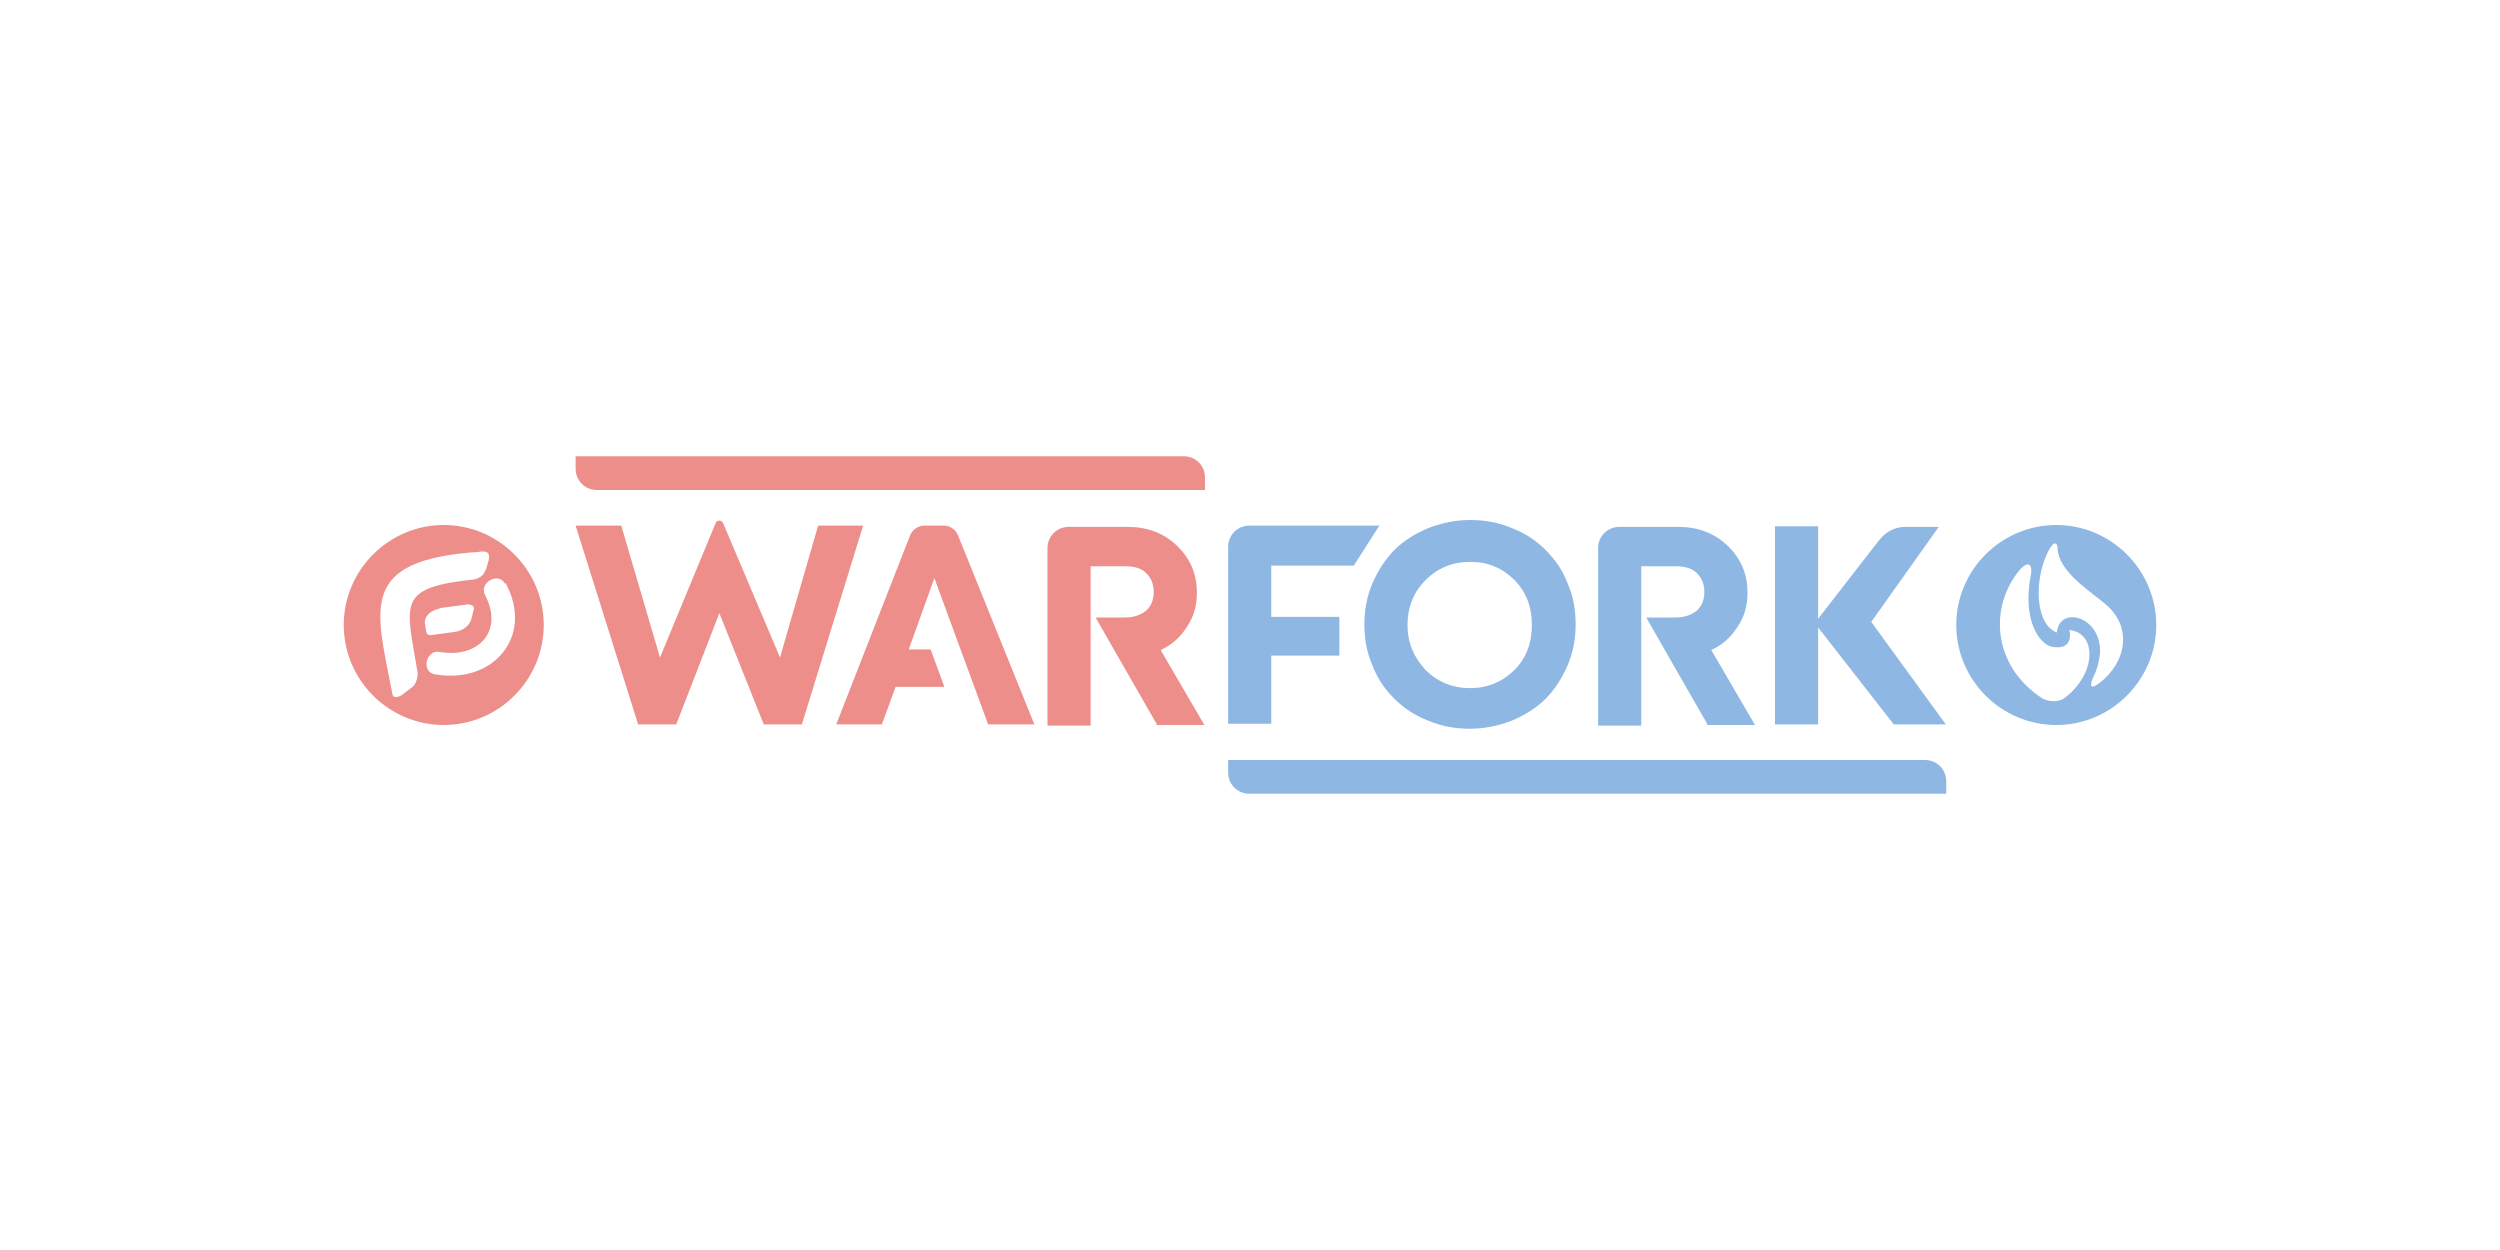
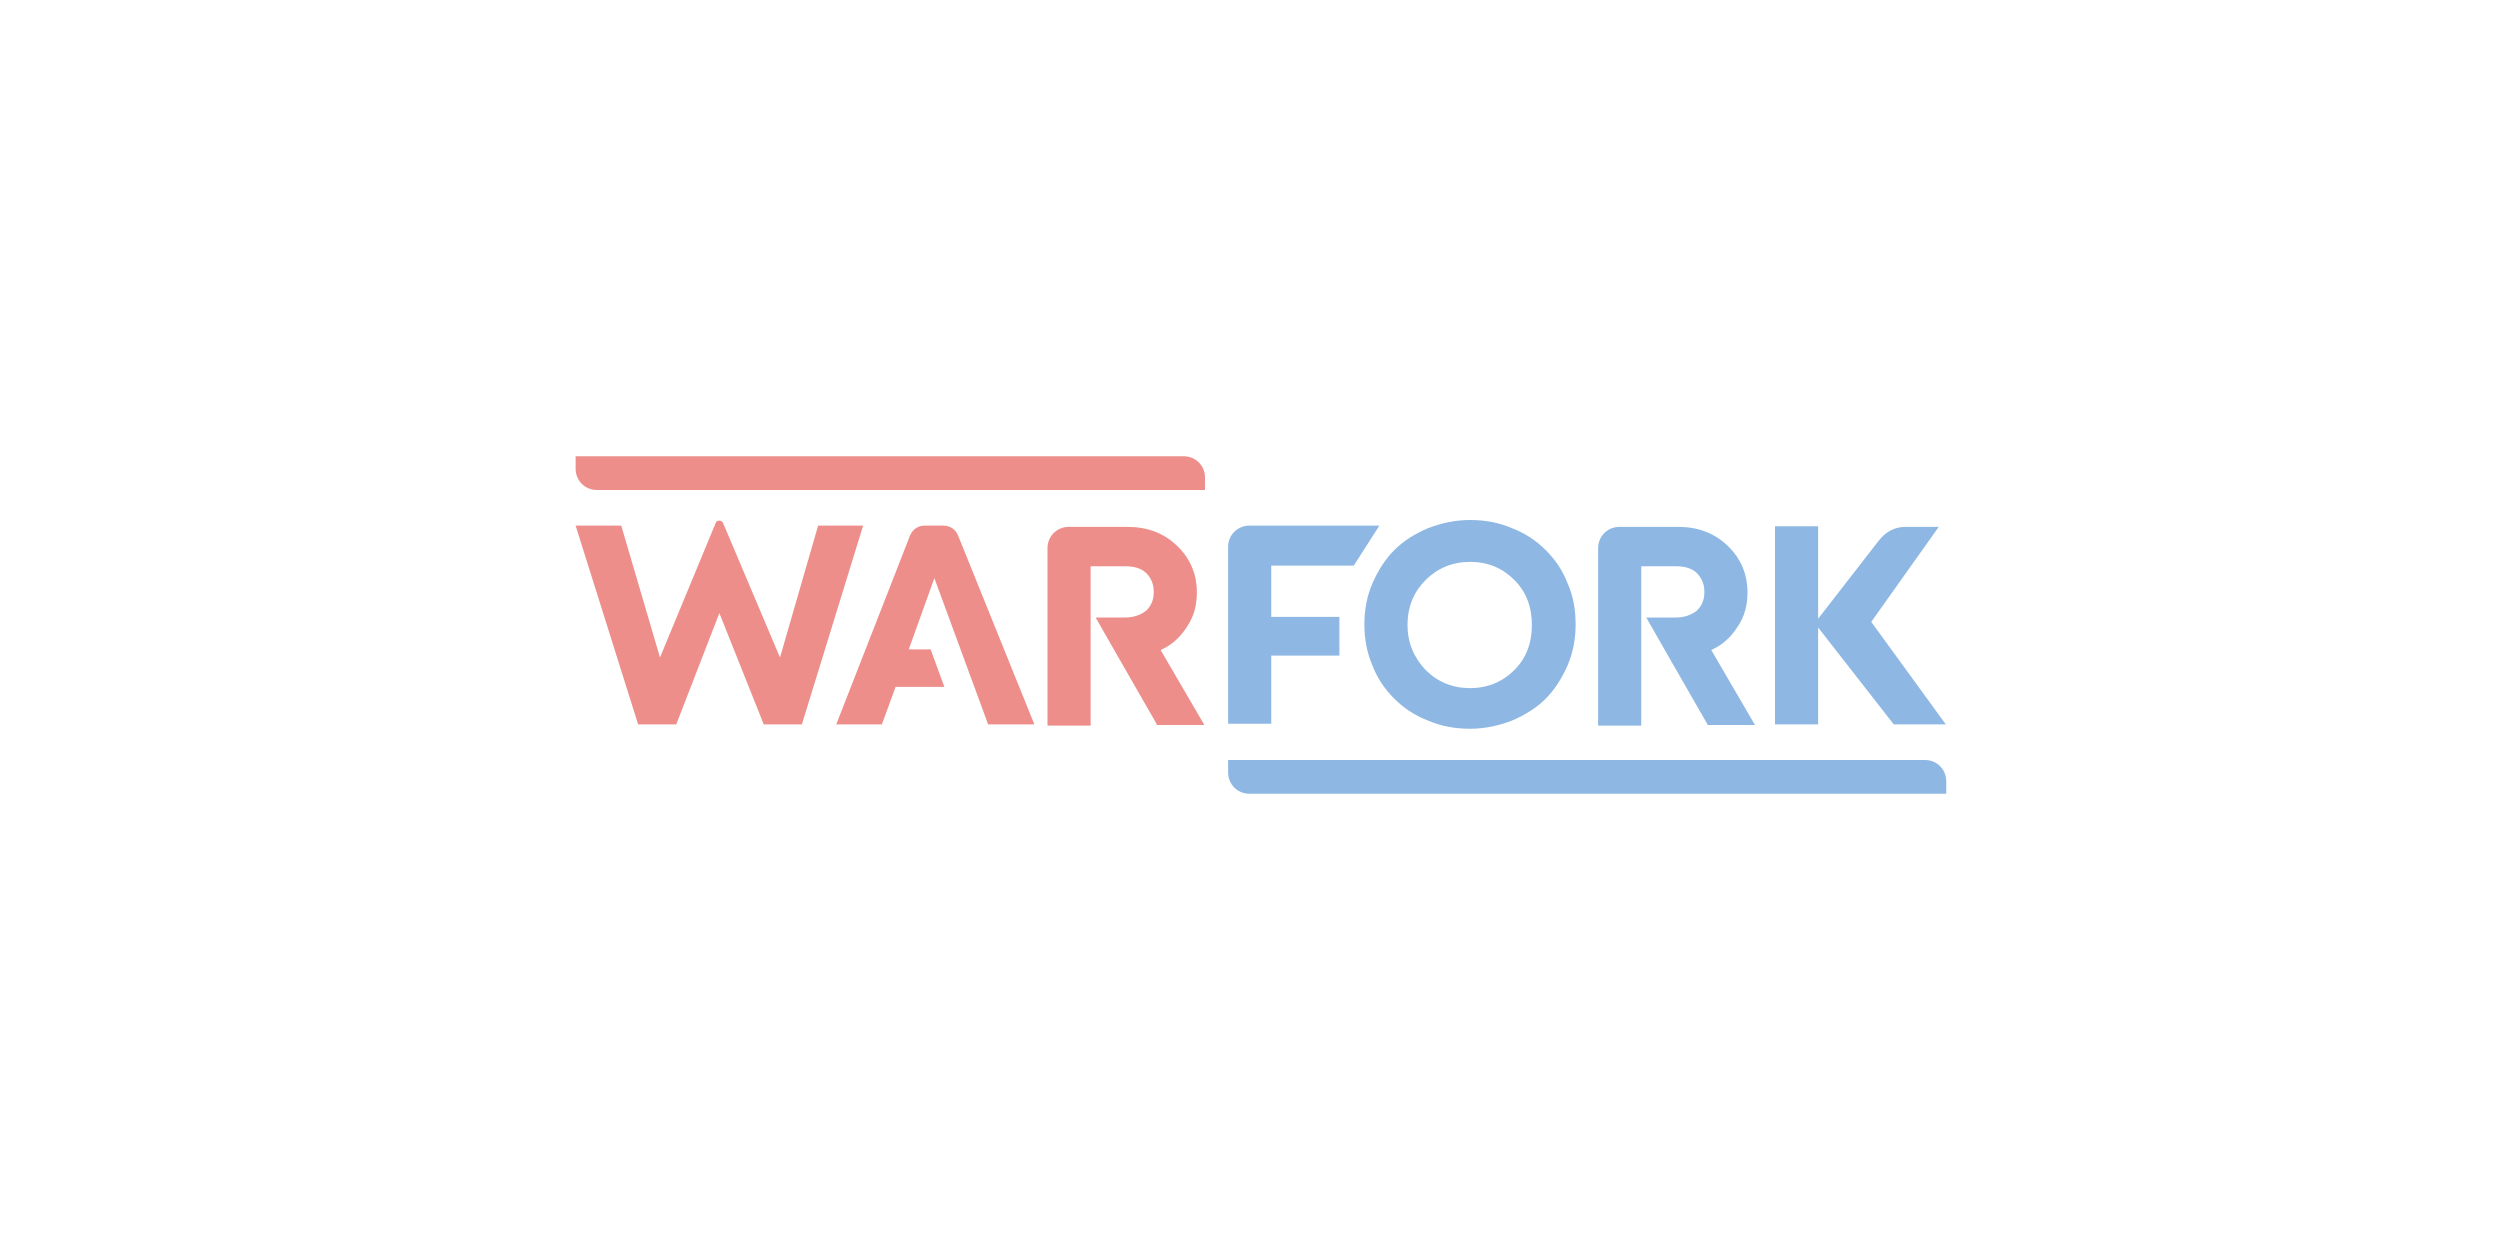
<svg xmlns="http://www.w3.org/2000/svg" xml:space="preserve" width="12in" height="6in" version="1.1" style="shape-rendering:geometricPrecision; text-rendering:geometricPrecision; image-rendering:optimizeQuality; fill-rule:evenodd; clip-rule:evenodd" viewBox="0 0 4000 2000">
  <defs>
    <style type="text/css">
   
    .fil0 {fill:#8EB8E3}
    .fil1 {fill:#ED8E8B}
   
  </style>
  </defs>
  <g id="__x0023_Layer_x0020_1">
    <path class="fil0" d="M3114 1159l-84 0 -121 -155 0 155 -69 0 0 -220 0 -97 21 0 48 0 0 48 0 50 0 50 97 -125c11,-14 25,-22 43,-22l53 0 -108 152 120 165z" />
    <path class="fil0" d="M2732 1159l-62 -108 -36 -63 47 0c14,0 25,-4 34,-11 8,-8 12,-17 12,-30 0,-12 -4,-22 -12,-30 -8,-8 -20,-11 -34,-11l-55 0 0 56 0 27 0 63 0 13 0 96 -69 0 0 -284c0,-19 15,-34 34,-34l94 0c32,0 58,10 79,30 21,20 32,45 32,75 0,21 -5,39 -16,55 -10,16 -24,29 -42,37l70 120 -77 0z" />
    <path class="fil0" d="M2352 1166c-24,0 -46,-4 -67,-13 -21,-8 -39,-20 -54,-35 -15,-15 -27,-32 -35,-53 -9,-21 -13,-42 -13,-66 0,-23 4,-45 13,-66 9,-20 20,-38 35,-53 15,-15 33,-26 54,-35 21,-8 43,-13 67,-13 24,0 46,4 67,13 21,8 39,20 54,35 15,15 27,32 35,53 9,20 13,42 13,66 0,23 -4,45 -13,66 -9,20 -20,38 -35,53 -15,15 -33,26 -54,35 -21,8 -43,13 -67,13zm-71 -94l0 0c19,19 43,29 71,29 28,0 52,-10 71,-29 19,-19 28,-43 28,-72 0,-29 -9,-53 -28,-72 -19,-19 -42,-29 -71,-29 -28,0 -52,10 -71,29 -19,19 -29,43 -29,72 0,28 10,52 29,72z" />
    <path class="fil0" d="M2166 905l-66 0 -66 0 0 82 66 0 43 0 0 62 -109 0 0 35 0 74 -69 0 0 -74 0 -50 0 -129 0 -7 0 -23c0,-19 15,-34 34,-34l208 0 -41 64z" />
    <path class="fil1" d="M1581 1159c-29,-78 -57,-156 -86,-234l-41 114 35 0 22 60 -78 0 -22 60 -73 0 118 -302c4,-10 13,-16 23,-16l31 0c10,0 19,6 23,16l122 302 -74 0z" />
    <path class="fil1" d="M1309 841l72 0 -98 318 -61 0 -71 -178 -69 178 -61 0 -100 -318 73 0 62 211 89 -215c1,-3 3,-4 6,-4 3,0 5,2 6,4l91 215 61 -211z" />
    <path class="fil1" d="M1851 1159l-62 -108 -36 -63 47 0c14,0 25,-4 34,-11 8,-8 12,-17 12,-30 0,-12 -4,-22 -12,-30 -8,-8 -20,-11 -34,-11l-55 0 0 56 0 27 0 63 0 13 0 96 -69 0 0 -284c0,-19 15,-34 34,-34l94 0c32,0 58,10 79,30 21,20 32,45 32,75 0,21 -5,39 -16,55 -10,16 -24,29 -42,37l70 120 -77 0z" />
    <path class="fil1" d="M921 730l973 0c19,0 34,15 34,34l0 20 -973 0c-19,0 -34,-15 -34,-34l0 -20z" />
    <path class="fil0" d="M1965 1216l1115 0c19,0 34,15 34,34l0 20 -1115 0c-19,0 -34,-15 -34,-34l0 -20z" />
-     <path class="fil1" d="M710 840c88,0 160,72 160,160 0,88 -72,160 -160,160 -88,0 -160,-72 -160,-160 0,-88 72,-160 160,-160zm48 87l0 0c2,0 5,-1 7,-2 2,-1 4,-2 6,-4l0 0c2,-1 3,-3 4,-5 1,-2 2,-4 3,-6l4 -14c3,-13 -5,-15 -16,-13 -193,13 -165,89 -139,223 1,7 2,9 5,9 2,1 6,0 11,-3l17 -13c6,-5 9,-16 8,-24 -18,-110 -35,-135 92,-148zm50 7l0 0c-11,-20 -42,-1 -32,18 31,59 -12,102 -73,91 -21,-4 -30,32 -7,36 0,0 1,0 1,0 92,16 158,-61 112,-146zm-105 40l0 0c-14,2 -25,13 -23,24l2 13c1,4 4,6 9,5l37 -5c13,-2 23,-10 26,-20l4 -16c1,-2 0,-4 -2,-6 -2,-1 -4,-2 -7,-2l-46 6z" />
-     <path class="fil0" d="M3290 840c88,0 160,72 160,160 0,88 -72,160 -160,160 -88,0 -160,-72 -160,-160 0,-88 72,-160 160,-160zm-61 75l0 0c-45,57 -42,149 38,202 10,6 27,7 36,0 51,-38 53,-104 8,-109 4,18 -4,31 -27,27 -22,-4 -48,-44 -35,-113 4,-20 -4,-27 -20,-7zm52 -40l0 0c-27,45 -27,123 10,137 4,-44 72,-26 69,33 -1,11 -4,25 -11,39 -5,11 -6,21 10,9 43,-33 54,-90 9,-127 -29,-24 -74,-52 -76,-89 0,-10 -6,-10 -11,-1z" />
  </g>
</svg>
